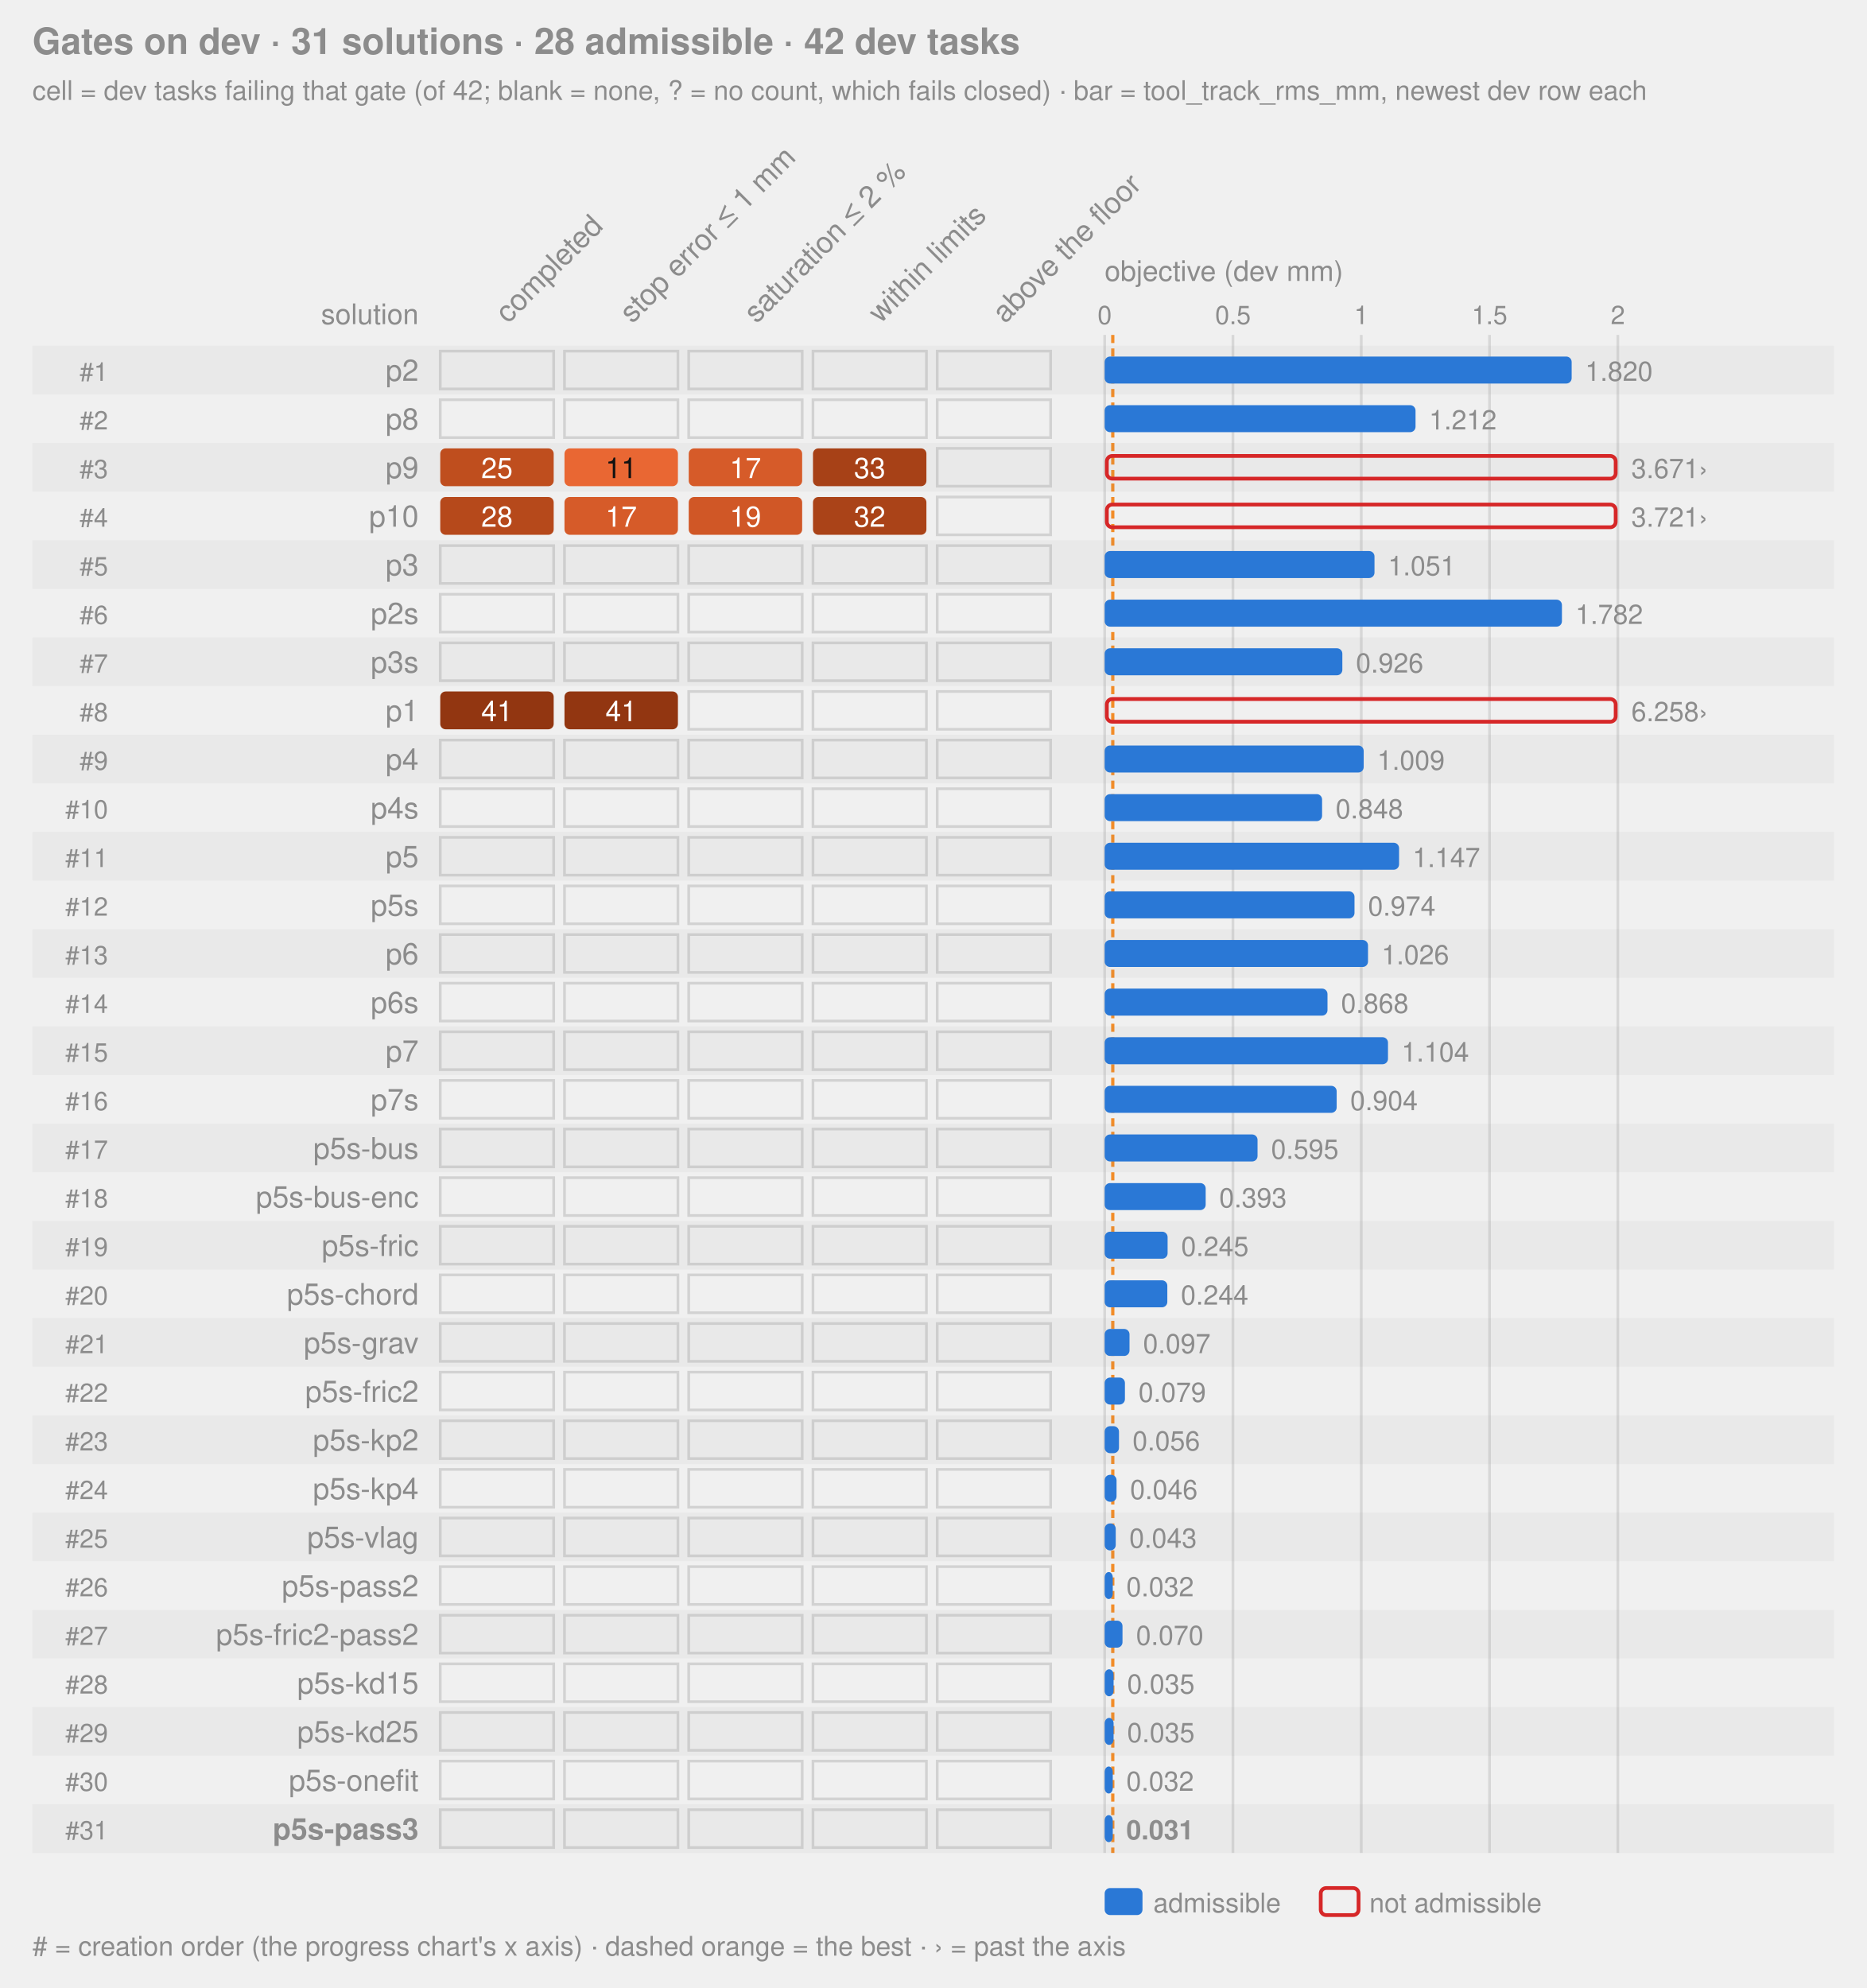
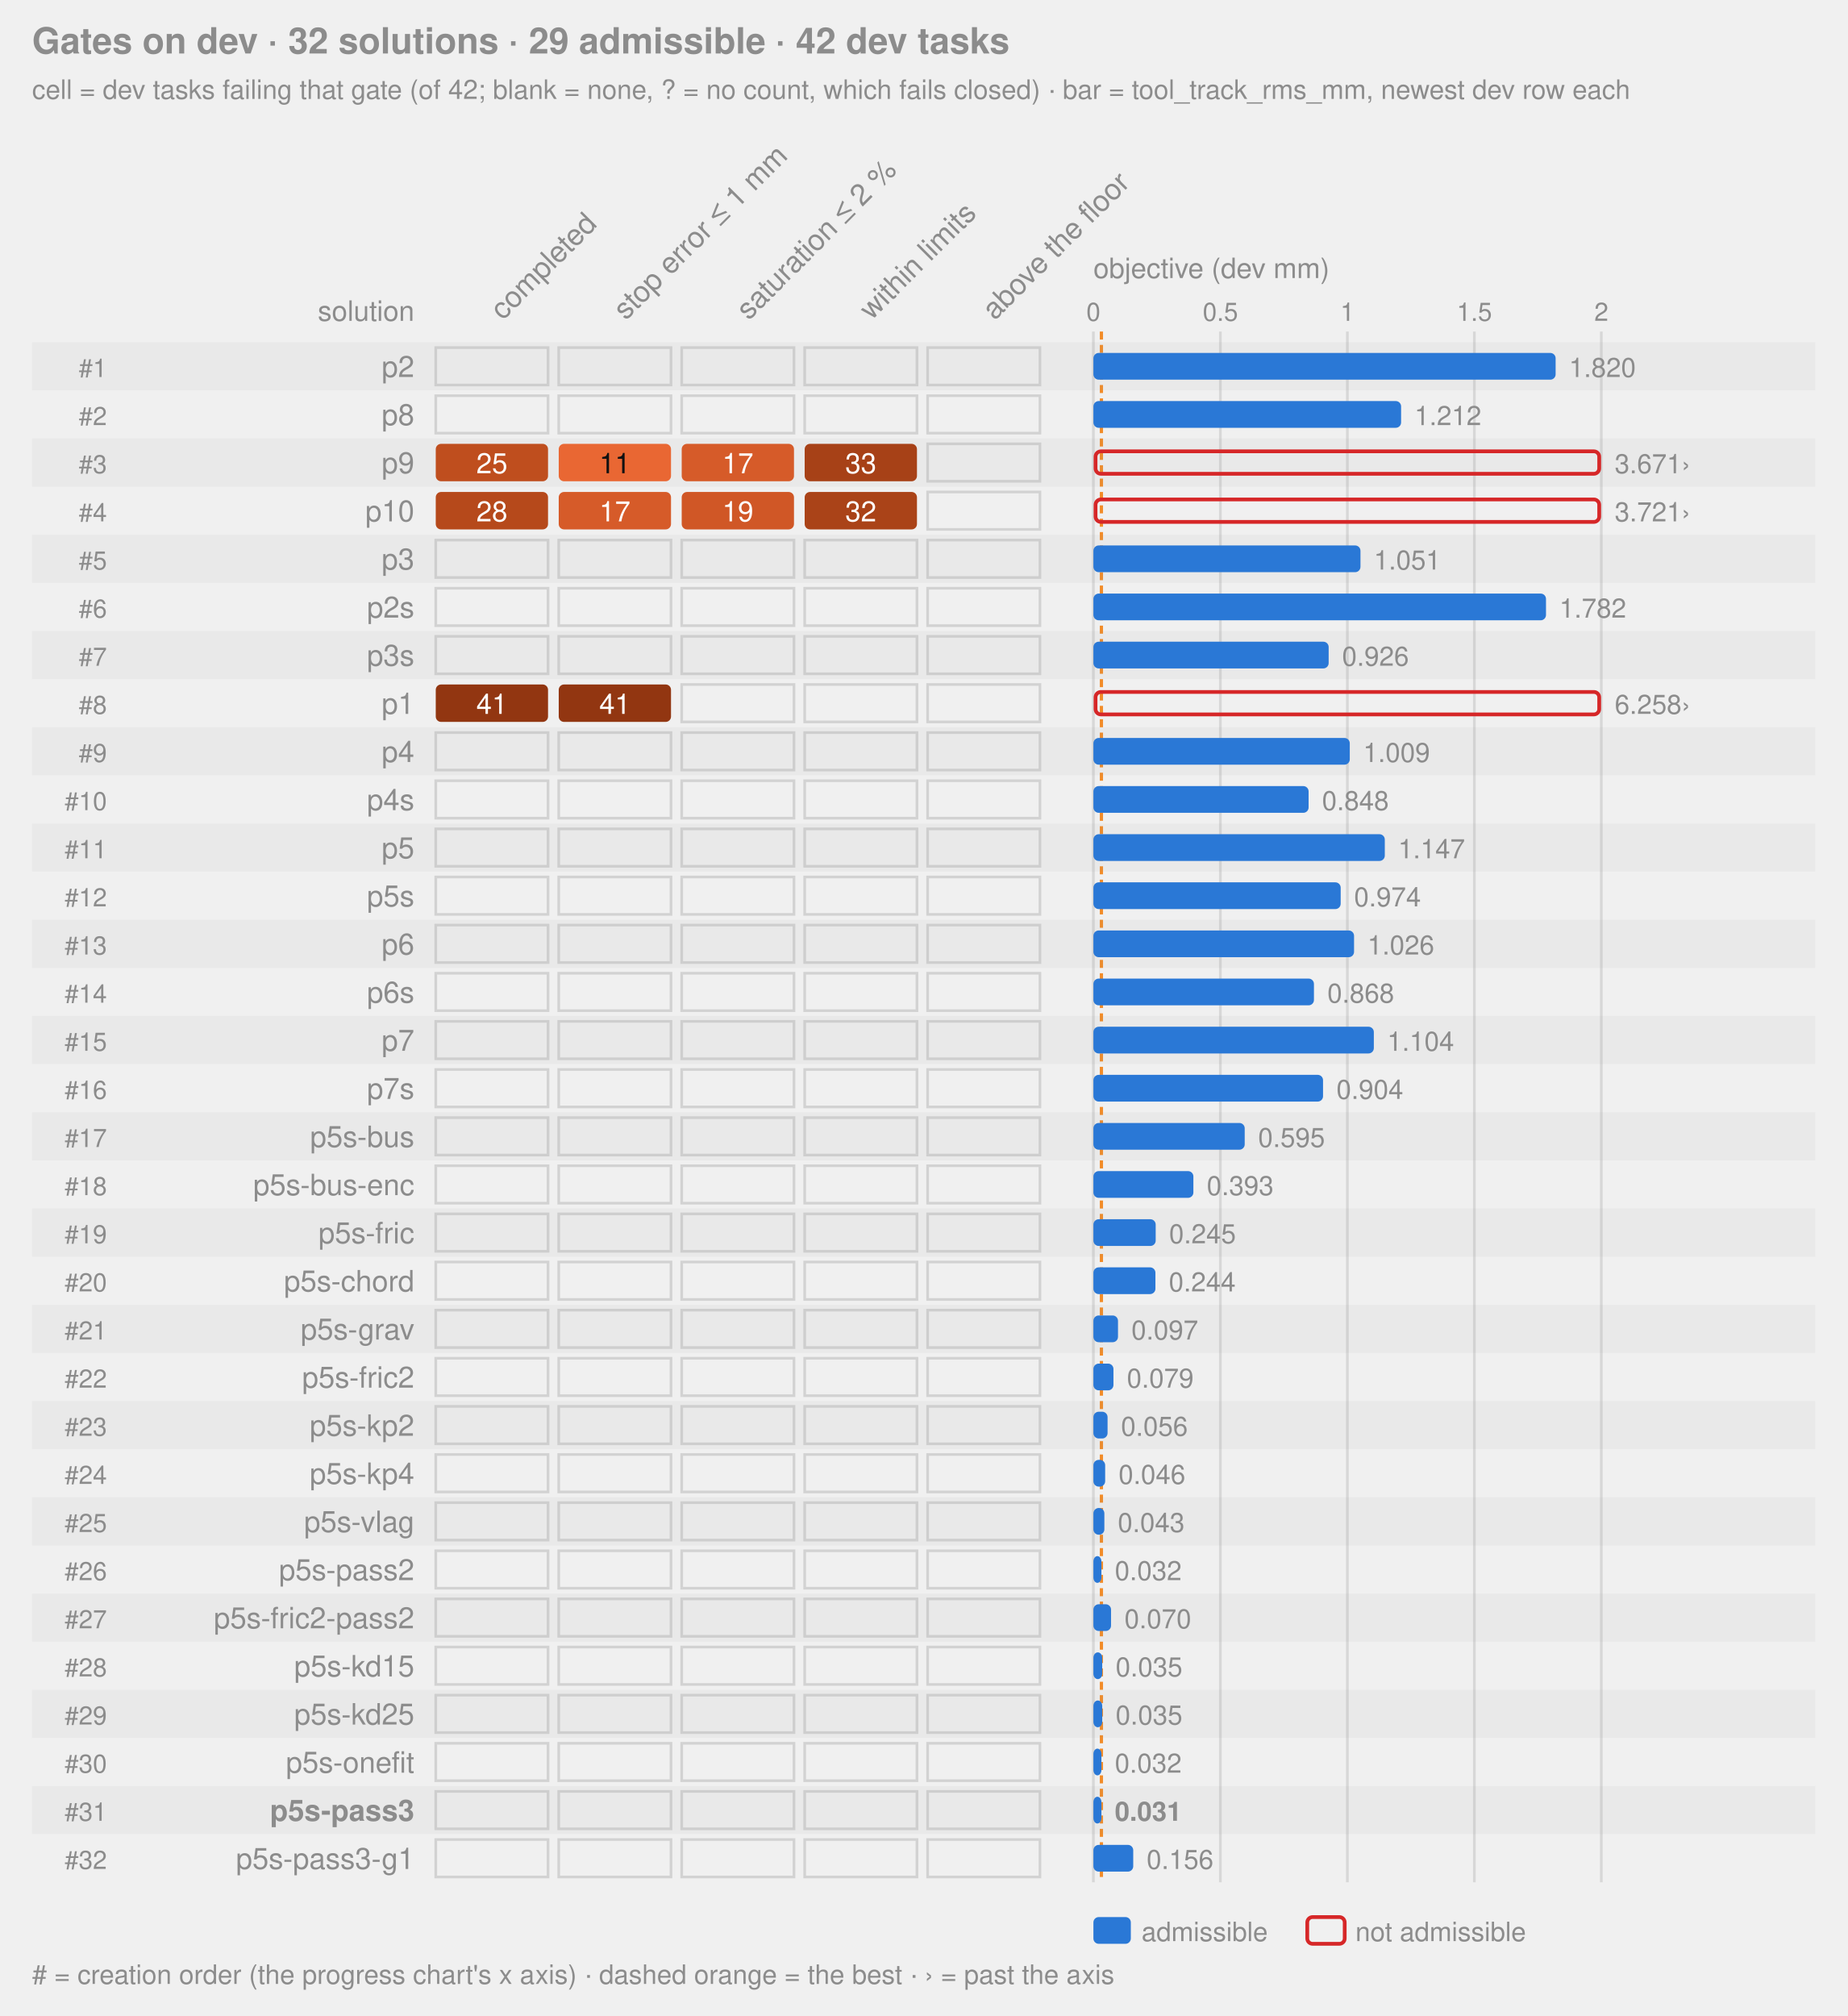
- <svg xmlns="http://www.w3.org/2000/svg" width="691" height="736" viewBox="0 0 691 736" font-family="system-ui, -apple-system, 'Segoe UI', Helvetica, Arial, sans-serif" font-size="11" fill="#8c8c8c" role="img" aria-label="Gates on dev · 31 solutions · 28 admissible · 42 dev tasks">
-   <text x="12.0" y="20.0" font-size="13.5" font-weight="600">Gates on dev · 31 solutions · 28 admissible · 42 dev tasks</text>
+ <svg xmlns="http://www.w3.org/2000/svg" width="691" height="754" viewBox="0 0 691 754" font-family="system-ui, -apple-system, 'Segoe UI', Helvetica, Arial, sans-serif" font-size="11" fill="#8c8c8c" role="img" aria-label="Gates on dev · 32 solutions · 29 admissible · 42 dev tasks">
+   <text x="12.0" y="20.0" font-size="13.5" font-weight="600">Gates on dev · 32 solutions · 29 admissible · 42 dev tasks</text>
  <text x="12.0" y="37.0" font-size="10">cell = dev tasks failing that gate (of 42; blank = none, ? = no count, which fails closed) · bar = tool_track_rms_mm, newest dev row each</text>
  <g transform="translate(188.0 120.0) rotate(-45)">
    <text x="0" y="0">completed</text>
  </g>
  <g transform="translate(234.0 120.0) rotate(-45)">
    <text x="0" y="0">stop error ≤ 1 mm</text>
  </g>
  <g transform="translate(280.0 120.0) rotate(-45)">
    <text x="0" y="0">saturation ≤ 2 %</text>
  </g>
  <g transform="translate(326.0 120.0) rotate(-45)">
    <text x="0" y="0">within limits</text>
  </g>
  <g transform="translate(372.0 120.0) rotate(-45)">
    <text x="0" y="0">above the floor</text>
  </g>
  <text x="155.0" y="120.0" font-size="10.5" text-anchor="end">solution</text>
  <text x="409.0" y="104.0" font-size="10.5">objective (dev mm)</text>
-   <line x1="409.0" x2="409.0" y1="124.0" y2="686.0" stroke="#8c8c8c" stroke-opacity="0.25" />
+   <line x1="409.0" x2="409.0" y1="124.0" y2="704.0" stroke="#8c8c8c" stroke-opacity="0.25" />
  <text x="409.0" y="120.0" font-size="9.5" text-anchor="middle">0</text>
-   <line x1="456.5" x2="456.5" y1="124.0" y2="686.0" stroke="#8c8c8c" stroke-opacity="0.25" />
+   <line x1="456.5" x2="456.5" y1="124.0" y2="704.0" stroke="#8c8c8c" stroke-opacity="0.25" />
  <text x="456.5" y="120.0" font-size="9.5" text-anchor="middle">0.5</text>
-   <line x1="504.0" x2="504.0" y1="124.0" y2="686.0" stroke="#8c8c8c" stroke-opacity="0.25" />
+   <line x1="504.0" x2="504.0" y1="124.0" y2="704.0" stroke="#8c8c8c" stroke-opacity="0.25" />
  <text x="504.0" y="120.0" font-size="9.5" text-anchor="middle">1</text>
-   <line x1="551.5" x2="551.5" y1="124.0" y2="686.0" stroke="#8c8c8c" stroke-opacity="0.25" />
+   <line x1="551.5" x2="551.5" y1="124.0" y2="704.0" stroke="#8c8c8c" stroke-opacity="0.25" />
  <text x="551.5" y="120.0" font-size="9.5" text-anchor="middle">1.5</text>
-   <line x1="599.0" x2="599.0" y1="124.0" y2="686.0" stroke="#8c8c8c" stroke-opacity="0.25" />
+   <line x1="599.0" x2="599.0" y1="124.0" y2="704.0" stroke="#8c8c8c" stroke-opacity="0.25" />
  <text x="599.0" y="120.0" font-size="9.5" text-anchor="middle">2</text>
-   <line x1="412.0" x2="412.0" y1="124.0" y2="686.0" stroke="#f28c28" stroke-width="1.2" stroke-dasharray="3 2" />
+   <line x1="412.0" x2="412.0" y1="124.0" y2="704.0" stroke="#f28c28" stroke-width="1.2" stroke-dasharray="3 2" />
  <rect x="12.0" y="128" width="667" height="18" fill="#8c8c8c" fill-opacity="0.07" />
  <text x="40.0" y="141.0" font-size="9.5" text-anchor="end">#1</text>
  <text x="155.0" y="141.0" text-anchor="end">p2</text>
  <rect x="409" y="132" width="172.9" height="10" rx="2" fill="#2a78d6" />
  <text x="586.9" y="141.0" font-size="10">1.820</text>
  <text x="40.0" y="159.0" font-size="9.5" text-anchor="end">#2</text>
  <text x="155.0" y="159.0" text-anchor="end">p8</text>
  <rect x="409" y="150" width="115.1" height="10" rx="2" fill="#2a78d6" />
  <text x="529.1" y="159.0" font-size="10">1.212</text>
  <rect x="12.0" y="164" width="667" height="18" fill="#8c8c8c" fill-opacity="0.07" />
  <text x="40.0" y="177.0" font-size="9.5" text-anchor="end">#3</text>
  <text x="155.0" y="177.0" text-anchor="end">p9</text>
  <g>
    <rect x="163" y="166" width="42" height="14" rx="2" fill="#bf4e1e" />
    <text x="184.0" y="177.0" fill="#ffffff" font-size="10.5" text-anchor="middle">25</text>
  </g>
  <g>
    <rect x="209" y="166" width="42" height="14" rx="2" fill="#e96733" />
    <text x="230.0" y="177.0" fill="#111111" font-size="10.5" text-anchor="middle">11</text>
  </g>
  <g>
    <rect x="255" y="166" width="42" height="14" rx="2" fill="#d65b29" />
    <text x="276.0" y="177.0" fill="#ffffff" font-size="10.5" text-anchor="middle">17</text>
  </g>
  <g>
    <rect x="301" y="166" width="42" height="14" rx="2" fill="#a74117" />
    <text x="322.0" y="177.0" fill="#ffffff" font-size="10.5" text-anchor="middle">33</text>
  </g>
  <rect x="409.8" y="168.8" width="188.4" height="8.4" rx="2" fill="none" stroke="#d62728" stroke-width="1.4" />
  <text x="604.0" y="177.0" font-size="10">3.671›</text>
  <text x="40.0" y="195.0" font-size="9.5" text-anchor="end">#4</text>
  <text x="155.0" y="195.0" text-anchor="end">p10</text>
  <g>
    <rect x="163" y="184" width="42" height="14" rx="2" fill="#b6491b" />
    <text x="184.0" y="195.0" fill="#ffffff" font-size="10.5" text-anchor="middle">28</text>
  </g>
  <g>
    <rect x="209" y="184" width="42" height="14" rx="2" fill="#d65b29" />
    <text x="230.0" y="195.0" fill="#ffffff" font-size="10.5" text-anchor="middle">17</text>
  </g>
  <g>
    <rect x="255" y="184" width="42" height="14" rx="2" fill="#d05726" />
    <text x="276.0" y="195.0" fill="#ffffff" font-size="10.5" text-anchor="middle">19</text>
  </g>
  <g>
    <rect x="301" y="184" width="42" height="14" rx="2" fill="#aa4318" />
    <text x="322.0" y="195.0" fill="#ffffff" font-size="10.5" text-anchor="middle">32</text>
  </g>
  <rect x="409.8" y="186.8" width="188.4" height="8.4" rx="2" fill="none" stroke="#d62728" stroke-width="1.4" />
  <text x="604.0" y="195.0" font-size="10">3.721›</text>
  <rect x="12.0" y="200" width="667" height="18" fill="#8c8c8c" fill-opacity="0.07" />
  <text x="40.0" y="213.0" font-size="9.5" text-anchor="end">#5</text>
  <text x="155.0" y="213.0" text-anchor="end">p3</text>
  <rect x="409" y="204" width="99.9" height="10" rx="2" fill="#2a78d6" />
  <text x="513.9" y="213.0" font-size="10">1.051</text>
  <text x="40.0" y="231.0" font-size="9.5" text-anchor="end">#6</text>
  <text x="155.0" y="231.0" text-anchor="end">p2s</text>
  <rect x="409" y="222" width="169.3" height="10" rx="2" fill="#2a78d6" />
  <text x="583.3" y="231.0" font-size="10">1.782</text>
  <rect x="12.0" y="236" width="667" height="18" fill="#8c8c8c" fill-opacity="0.07" />
  <text x="40.0" y="249.0" font-size="9.5" text-anchor="end">#7</text>
  <text x="155.0" y="249.0" text-anchor="end">p3s</text>
  <rect x="409" y="240" width="88.0" height="10" rx="2" fill="#2a78d6" />
  <text x="502.0" y="249.0" font-size="10">0.926</text>
  <text x="40.0" y="267.0" font-size="9.5" text-anchor="end">#8</text>
  <text x="155.0" y="267.0" text-anchor="end">p1</text>
  <g>
    <rect x="163" y="256" width="42" height="14" rx="2" fill="#923611" />
    <text x="184.0" y="267.0" fill="#ffffff" font-size="10.5" text-anchor="middle">41</text>
  </g>
  <g>
    <rect x="209" y="256" width="42" height="14" rx="2" fill="#923611" />
    <text x="230.0" y="267.0" fill="#ffffff" font-size="10.5" text-anchor="middle">41</text>
  </g>
  <rect x="409.8" y="258.8" width="188.4" height="8.4" rx="2" fill="none" stroke="#d62728" stroke-width="1.4" />
  <text x="604.0" y="267.0" font-size="10">6.258›</text>
  <rect x="12.0" y="272" width="667" height="18" fill="#8c8c8c" fill-opacity="0.07" />
  <text x="40.0" y="285.0" font-size="9.5" text-anchor="end">#9</text>
  <text x="155.0" y="285.0" text-anchor="end">p4</text>
  <rect x="409" y="276" width="95.9" height="10" rx="2" fill="#2a78d6" />
  <text x="509.9" y="285.0" font-size="10">1.009</text>
  <text x="40.0" y="303.0" font-size="9.5" text-anchor="end">#10</text>
  <text x="155.0" y="303.0" text-anchor="end">p4s</text>
  <rect x="409" y="294" width="80.5" height="10" rx="2" fill="#2a78d6" />
  <text x="494.5" y="303.0" font-size="10">0.848</text>
  <rect x="12.0" y="308" width="667" height="18" fill="#8c8c8c" fill-opacity="0.07" />
  <text x="40.0" y="321.0" font-size="9.5" text-anchor="end">#11</text>
  <text x="155.0" y="321.0" text-anchor="end">p5</text>
  <rect x="409" y="312" width="109.0" height="10" rx="2" fill="#2a78d6" />
  <text x="523.0" y="321.0" font-size="10">1.147</text>
  <text x="40.0" y="339.0" font-size="9.5" text-anchor="end">#12</text>
  <text x="155.0" y="339.0" text-anchor="end">p5s</text>
  <rect x="409" y="330" width="92.5" height="10" rx="2" fill="#2a78d6" />
  <text x="506.5" y="339.0" font-size="10">0.974</text>
  <rect x="12.0" y="344" width="667" height="18" fill="#8c8c8c" fill-opacity="0.07" />
  <text x="40.0" y="357.0" font-size="9.5" text-anchor="end">#13</text>
  <text x="155.0" y="357.0" text-anchor="end">p6</text>
  <rect x="409" y="348" width="97.5" height="10" rx="2" fill="#2a78d6" />
  <text x="511.5" y="357.0" font-size="10">1.026</text>
  <text x="40.0" y="375.0" font-size="9.5" text-anchor="end">#14</text>
  <text x="155.0" y="375.0" text-anchor="end">p6s</text>
  <rect x="409" y="366" width="82.5" height="10" rx="2" fill="#2a78d6" />
  <text x="496.5" y="375.0" font-size="10">0.868</text>
  <rect x="12.0" y="380" width="667" height="18" fill="#8c8c8c" fill-opacity="0.07" />
  <text x="40.0" y="393.0" font-size="9.5" text-anchor="end">#15</text>
  <text x="155.0" y="393.0" text-anchor="end">p7</text>
  <rect x="409" y="384" width="104.9" height="10" rx="2" fill="#2a78d6" />
  <text x="518.9" y="393.0" font-size="10">1.104</text>
  <text x="40.0" y="411.0" font-size="9.5" text-anchor="end">#16</text>
  <text x="155.0" y="411.0" text-anchor="end">p7s</text>
  <rect x="409" y="402" width="85.9" height="10" rx="2" fill="#2a78d6" />
  <text x="499.9" y="411.0" font-size="10">0.904</text>
  <rect x="12.0" y="416" width="667" height="18" fill="#8c8c8c" fill-opacity="0.07" />
  <text x="40.0" y="429.0" font-size="9.5" text-anchor="end">#17</text>
  <text x="155.0" y="429.0" text-anchor="end">p5s-bus</text>
  <rect x="409" y="420" width="56.6" height="10" rx="2" fill="#2a78d6" />
  <text x="470.6" y="429.0" font-size="10">0.595</text>
  <text x="40.0" y="447.0" font-size="9.5" text-anchor="end">#18</text>
  <text x="155.0" y="447.0" text-anchor="end">p5s-bus-enc</text>
  <rect x="409" y="438" width="37.4" height="10" rx="2" fill="#2a78d6" />
  <text x="451.4" y="447.0" font-size="10">0.393</text>
  <rect x="12.0" y="452" width="667" height="18" fill="#8c8c8c" fill-opacity="0.07" />
  <text x="40.0" y="465.0" font-size="9.5" text-anchor="end">#19</text>
  <text x="155.0" y="465.0" text-anchor="end">p5s-fric</text>
  <rect x="409" y="456" width="23.3" height="10" rx="2" fill="#2a78d6" />
  <text x="437.3" y="465.0" font-size="10">0.245</text>
  <text x="40.0" y="483.0" font-size="9.5" text-anchor="end">#20</text>
  <text x="155.0" y="483.0" text-anchor="end">p5s-chord</text>
  <rect x="409" y="474" width="23.2" height="10" rx="2" fill="#2a78d6" />
  <text x="437.2" y="483.0" font-size="10">0.244</text>
  <rect x="12.0" y="488" width="667" height="18" fill="#8c8c8c" fill-opacity="0.07" />
  <text x="40.0" y="501.0" font-size="9.5" text-anchor="end">#21</text>
  <text x="155.0" y="501.0" text-anchor="end">p5s-grav</text>
  <rect x="409" y="492" width="9.2" height="10" rx="2" fill="#2a78d6" />
  <text x="423.2" y="501.0" font-size="10">0.097</text>
  <text x="40.0" y="519.0" font-size="9.5" text-anchor="end">#22</text>
  <text x="155.0" y="519.0" text-anchor="end">p5s-fric2</text>
  <rect x="409" y="510" width="7.5" height="10" rx="2" fill="#2a78d6" />
  <text x="421.5" y="519.0" font-size="10">0.079</text>
  <rect x="12.0" y="524" width="667" height="18" fill="#8c8c8c" fill-opacity="0.07" />
  <text x="40.0" y="537.0" font-size="9.5" text-anchor="end">#23</text>
  <text x="155.0" y="537.0" text-anchor="end">p5s-kp2</text>
  <rect x="409" y="528" width="5.3" height="10" rx="2" fill="#2a78d6" />
  <text x="419.3" y="537.0" font-size="10">0.056</text>
  <text x="40.0" y="555.0" font-size="9.5" text-anchor="end">#24</text>
  <text x="155.0" y="555.0" text-anchor="end">p5s-kp4</text>
  <rect x="409" y="546" width="4.4" height="10" rx="2" fill="#2a78d6" />
  <text x="418.4" y="555.0" font-size="10">0.046</text>
  <rect x="12.0" y="560" width="667" height="18" fill="#8c8c8c" fill-opacity="0.07" />
  <text x="40.0" y="573.0" font-size="9.5" text-anchor="end">#25</text>
  <text x="155.0" y="573.0" text-anchor="end">p5s-vlag</text>
  <rect x="409" y="564" width="4.1" height="10" rx="2" fill="#2a78d6" />
  <text x="418.1" y="573.0" font-size="10">0.043</text>
  <text x="40.0" y="591.0" font-size="9.5" text-anchor="end">#26</text>
  <text x="155.0" y="591.0" text-anchor="end">p5s-pass2</text>
  <rect x="409" y="582" width="3.0" height="10" rx="2" fill="#2a78d6" />
  <text x="417.0" y="591.0" font-size="10">0.032</text>
  <rect x="12.0" y="596" width="667" height="18" fill="#8c8c8c" fill-opacity="0.07" />
  <text x="40.0" y="609.0" font-size="9.5" text-anchor="end">#27</text>
  <text x="155.0" y="609.0" text-anchor="end">p5s-fric2-pass2</text>
  <rect x="409" y="600" width="6.6" height="10" rx="2" fill="#2a78d6" />
  <text x="420.6" y="609.0" font-size="10">0.070</text>
  <text x="40.0" y="627.0" font-size="9.5" text-anchor="end">#28</text>
  <text x="155.0" y="627.0" text-anchor="end">p5s-kd15</text>
  <rect x="409" y="618" width="3.3" height="10" rx="2" fill="#2a78d6" />
  <text x="417.3" y="627.0" font-size="10">0.035</text>
  <rect x="12.0" y="632" width="667" height="18" fill="#8c8c8c" fill-opacity="0.07" />
  <text x="40.0" y="645.0" font-size="9.5" text-anchor="end">#29</text>
  <text x="155.0" y="645.0" text-anchor="end">p5s-kd25</text>
  <rect x="409" y="636" width="3.3" height="10" rx="2" fill="#2a78d6" />
  <text x="417.3" y="645.0" font-size="10">0.035</text>
  <text x="40.0" y="663.0" font-size="9.5" text-anchor="end">#30</text>
  <text x="155.0" y="663.0" text-anchor="end">p5s-onefit</text>
  <rect x="409" y="654" width="3.0" height="10" rx="2" fill="#2a78d6" />
  <text x="417.0" y="663.0" font-size="10">0.032</text>
  <rect x="12.0" y="668" width="667" height="18" fill="#8c8c8c" fill-opacity="0.07" />
  <text x="40.0" y="681.0" font-size="9.5" text-anchor="end">#31</text>
  <text x="155.0" y="681.0" text-anchor="end" font-weight="600">p5s-pass3</text>
  <rect x="409" y="672" width="3.0" height="10" rx="2" fill="#2a78d6" />
  <text x="417.0" y="681.0" font-size="10" font-weight="600">0.031</text>
-   <path d="M163 130h42v14h-42zM209 130h42v14h-42zM255 130h42v14h-42zM301 130h42v14h-42zM347 130h42v14h-42zM163 148h42v14h-42zM209 148h42v14h-42zM255 148h42v14h-42zM301 148h42v14h-42zM347 148h42v14h-42zM347 166h42v14h-42zM347 184h42v14h-42zM163 202h42v14h-42zM209 202h42v14h-42zM255 202h42v14h-42zM301 202h42v14h-42zM347 202h42v14h-42zM163 220h42v14h-42zM209 220h42v14h-42zM255 220h42v14h-42zM301 220h42v14h-42zM347 220h42v14h-42zM163 238h42v14h-42zM209 238h42v14h-42zM255 238h42v14h-42zM301 238h42v14h-42zM347 238h42v14h-42zM255 256h42v14h-42zM301 256h42v14h-42zM347 256h42v14h-42zM163 274h42v14h-42zM209 274h42v14h-42zM255 274h42v14h-42zM301 274h42v14h-42zM347 274h42v14h-42zM163 292h42v14h-42zM209 292h42v14h-42zM255 292h42v14h-42zM301 292h42v14h-42zM347 292h42v14h-42zM163 310h42v14h-42zM209 310h42v14h-42zM255 310h42v14h-42zM301 310h42v14h-42zM347 310h42v14h-42zM163 328h42v14h-42zM209 328h42v14h-42zM255 328h42v14h-42zM301 328h42v14h-42zM347 328h42v14h-42zM163 346h42v14h-42zM209 346h42v14h-42zM255 346h42v14h-42zM301 346h42v14h-42zM347 346h42v14h-42zM163 364h42v14h-42zM209 364h42v14h-42zM255 364h42v14h-42zM301 364h42v14h-42zM347 364h42v14h-42zM163 382h42v14h-42zM209 382h42v14h-42zM255 382h42v14h-42zM301 382h42v14h-42zM347 382h42v14h-42zM163 400h42v14h-42zM209 400h42v14h-42zM255 400h42v14h-42zM301 400h42v14h-42zM347 400h42v14h-42zM163 418h42v14h-42zM209 418h42v14h-42zM255 418h42v14h-42zM301 418h42v14h-42zM347 418h42v14h-42zM163 436h42v14h-42zM209 436h42v14h-42zM255 436h42v14h-42zM301 436h42v14h-42zM347 436h42v14h-42zM163 454h42v14h-42zM209 454h42v14h-42zM255 454h42v14h-42zM301 454h42v14h-42zM347 454h42v14h-42zM163 472h42v14h-42zM209 472h42v14h-42zM255 472h42v14h-42zM301 472h42v14h-42zM347 472h42v14h-42zM163 490h42v14h-42zM209 490h42v14h-42zM255 490h42v14h-42zM301 490h42v14h-42zM347 490h42v14h-42zM163 508h42v14h-42zM209 508h42v14h-42zM255 508h42v14h-42zM301 508h42v14h-42zM347 508h42v14h-42zM163 526h42v14h-42zM209 526h42v14h-42zM255 526h42v14h-42zM301 526h42v14h-42zM347 526h42v14h-42zM163 544h42v14h-42zM209 544h42v14h-42zM255 544h42v14h-42zM301 544h42v14h-42zM347 544h42v14h-42zM163 562h42v14h-42zM209 562h42v14h-42zM255 562h42v14h-42zM301 562h42v14h-42zM347 562h42v14h-42zM163 580h42v14h-42zM209 580h42v14h-42zM255 580h42v14h-42zM301 580h42v14h-42zM347 580h42v14h-42zM163 598h42v14h-42zM209 598h42v14h-42zM255 598h42v14h-42zM301 598h42v14h-42zM347 598h42v14h-42zM163 616h42v14h-42zM209 616h42v14h-42zM255 616h42v14h-42zM301 616h42v14h-42zM347 616h42v14h-42zM163 634h42v14h-42zM209 634h42v14h-42zM255 634h42v14h-42zM301 634h42v14h-42zM347 634h42v14h-42zM163 652h42v14h-42zM209 652h42v14h-42zM255 652h42v14h-42zM301 652h42v14h-42zM347 652h42v14h-42zM163 670h42v14h-42zM209 670h42v14h-42zM255 670h42v14h-42zM301 670h42v14h-42zM347 670h42v14h-42z" fill="none" stroke="#8c8c8c" stroke-opacity="0.3" />
-   <rect x="409" y="699.0" width="14" height="10" rx="2" fill="#2a78d6" />
-   <text x="427.0" y="708.0" font-size="10">admissible</text>
-   <rect x="489" y="699.0" width="14" height="10" rx="2" fill="none" stroke="#d62728" stroke-width="1.4" />
-   <text x="507.0" y="708.0" font-size="10">not admissible</text>
-   <text x="12.0" y="724.0" font-size="10"># = creation order (the progress chart's x axis) · dashed orange = the best · › = past the axis</text>
+   <text x="40.0" y="699.0" font-size="9.5" text-anchor="end">#32</text>
+   <text x="155.0" y="699.0" text-anchor="end">p5s-pass3-g1</text>
+   <rect x="409" y="690" width="14.9" height="10" rx="2" fill="#2a78d6" />
+   <text x="428.9" y="699.0" font-size="10">0.156</text>
+   <path d="M163 130h42v14h-42zM209 130h42v14h-42zM255 130h42v14h-42zM301 130h42v14h-42zM347 130h42v14h-42zM163 148h42v14h-42zM209 148h42v14h-42zM255 148h42v14h-42zM301 148h42v14h-42zM347 148h42v14h-42zM347 166h42v14h-42zM347 184h42v14h-42zM163 202h42v14h-42zM209 202h42v14h-42zM255 202h42v14h-42zM301 202h42v14h-42zM347 202h42v14h-42zM163 220h42v14h-42zM209 220h42v14h-42zM255 220h42v14h-42zM301 220h42v14h-42zM347 220h42v14h-42zM163 238h42v14h-42zM209 238h42v14h-42zM255 238h42v14h-42zM301 238h42v14h-42zM347 238h42v14h-42zM255 256h42v14h-42zM301 256h42v14h-42zM347 256h42v14h-42zM163 274h42v14h-42zM209 274h42v14h-42zM255 274h42v14h-42zM301 274h42v14h-42zM347 274h42v14h-42zM163 292h42v14h-42zM209 292h42v14h-42zM255 292h42v14h-42zM301 292h42v14h-42zM347 292h42v14h-42zM163 310h42v14h-42zM209 310h42v14h-42zM255 310h42v14h-42zM301 310h42v14h-42zM347 310h42v14h-42zM163 328h42v14h-42zM209 328h42v14h-42zM255 328h42v14h-42zM301 328h42v14h-42zM347 328h42v14h-42zM163 346h42v14h-42zM209 346h42v14h-42zM255 346h42v14h-42zM301 346h42v14h-42zM347 346h42v14h-42zM163 364h42v14h-42zM209 364h42v14h-42zM255 364h42v14h-42zM301 364h42v14h-42zM347 364h42v14h-42zM163 382h42v14h-42zM209 382h42v14h-42zM255 382h42v14h-42zM301 382h42v14h-42zM347 382h42v14h-42zM163 400h42v14h-42zM209 400h42v14h-42zM255 400h42v14h-42zM301 400h42v14h-42zM347 400h42v14h-42zM163 418h42v14h-42zM209 418h42v14h-42zM255 418h42v14h-42zM301 418h42v14h-42zM347 418h42v14h-42zM163 436h42v14h-42zM209 436h42v14h-42zM255 436h42v14h-42zM301 436h42v14h-42zM347 436h42v14h-42zM163 454h42v14h-42zM209 454h42v14h-42zM255 454h42v14h-42zM301 454h42v14h-42zM347 454h42v14h-42zM163 472h42v14h-42zM209 472h42v14h-42zM255 472h42v14h-42zM301 472h42v14h-42zM347 472h42v14h-42zM163 490h42v14h-42zM209 490h42v14h-42zM255 490h42v14h-42zM301 490h42v14h-42zM347 490h42v14h-42zM163 508h42v14h-42zM209 508h42v14h-42zM255 508h42v14h-42zM301 508h42v14h-42zM347 508h42v14h-42zM163 526h42v14h-42zM209 526h42v14h-42zM255 526h42v14h-42zM301 526h42v14h-42zM347 526h42v14h-42zM163 544h42v14h-42zM209 544h42v14h-42zM255 544h42v14h-42zM301 544h42v14h-42zM347 544h42v14h-42zM163 562h42v14h-42zM209 562h42v14h-42zM255 562h42v14h-42zM301 562h42v14h-42zM347 562h42v14h-42zM163 580h42v14h-42zM209 580h42v14h-42zM255 580h42v14h-42zM301 580h42v14h-42zM347 580h42v14h-42zM163 598h42v14h-42zM209 598h42v14h-42zM255 598h42v14h-42zM301 598h42v14h-42zM347 598h42v14h-42zM163 616h42v14h-42zM209 616h42v14h-42zM255 616h42v14h-42zM301 616h42v14h-42zM347 616h42v14h-42zM163 634h42v14h-42zM209 634h42v14h-42zM255 634h42v14h-42zM301 634h42v14h-42zM347 634h42v14h-42zM163 652h42v14h-42zM209 652h42v14h-42zM255 652h42v14h-42zM301 652h42v14h-42zM347 652h42v14h-42zM163 670h42v14h-42zM209 670h42v14h-42zM255 670h42v14h-42zM301 670h42v14h-42zM347 670h42v14h-42zM163 688h42v14h-42zM209 688h42v14h-42zM255 688h42v14h-42zM301 688h42v14h-42zM347 688h42v14h-42z" fill="none" stroke="#8c8c8c" stroke-opacity="0.3" />
+   <rect x="409" y="717.0" width="14" height="10" rx="2" fill="#2a78d6" />
+   <text x="427.0" y="726.0" font-size="10">admissible</text>
+   <rect x="489" y="717.0" width="14" height="10" rx="2" fill="none" stroke="#d62728" stroke-width="1.4" />
+   <text x="507.0" y="726.0" font-size="10">not admissible</text>
+   <text x="12.0" y="742.0" font-size="10"># = creation order (the progress chart's x axis) · dashed orange = the best · › = past the axis</text>
</svg>
